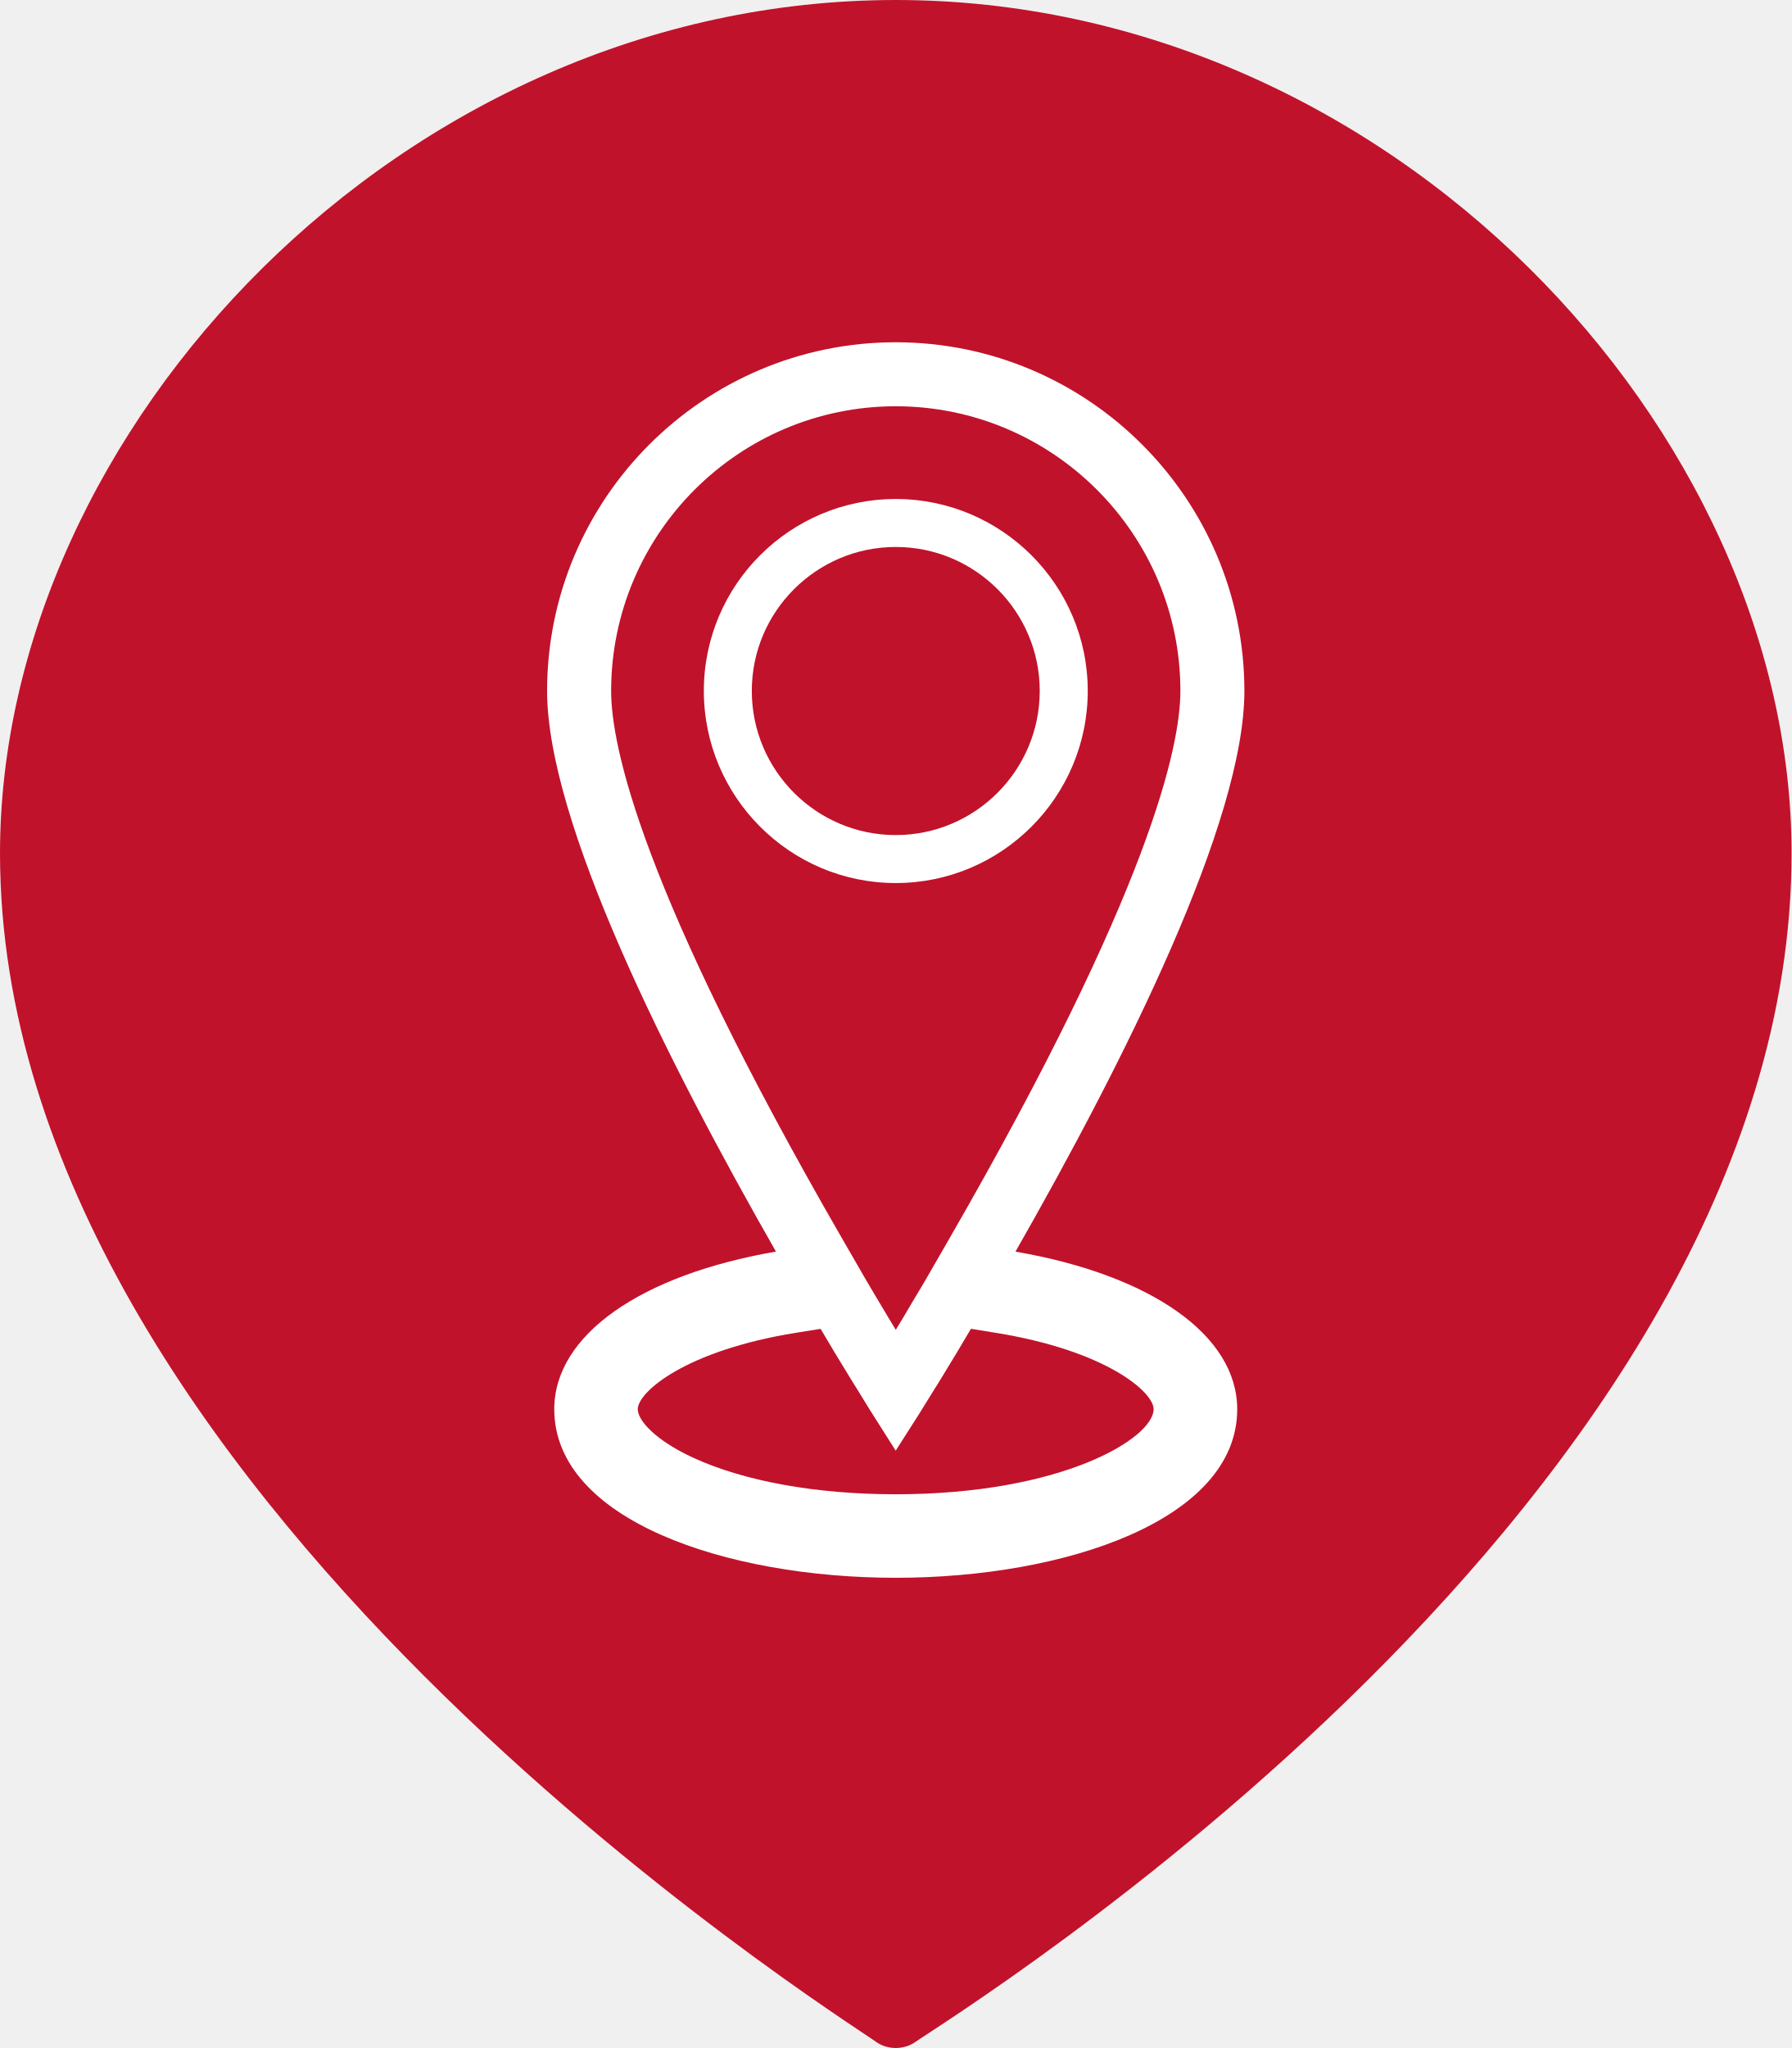
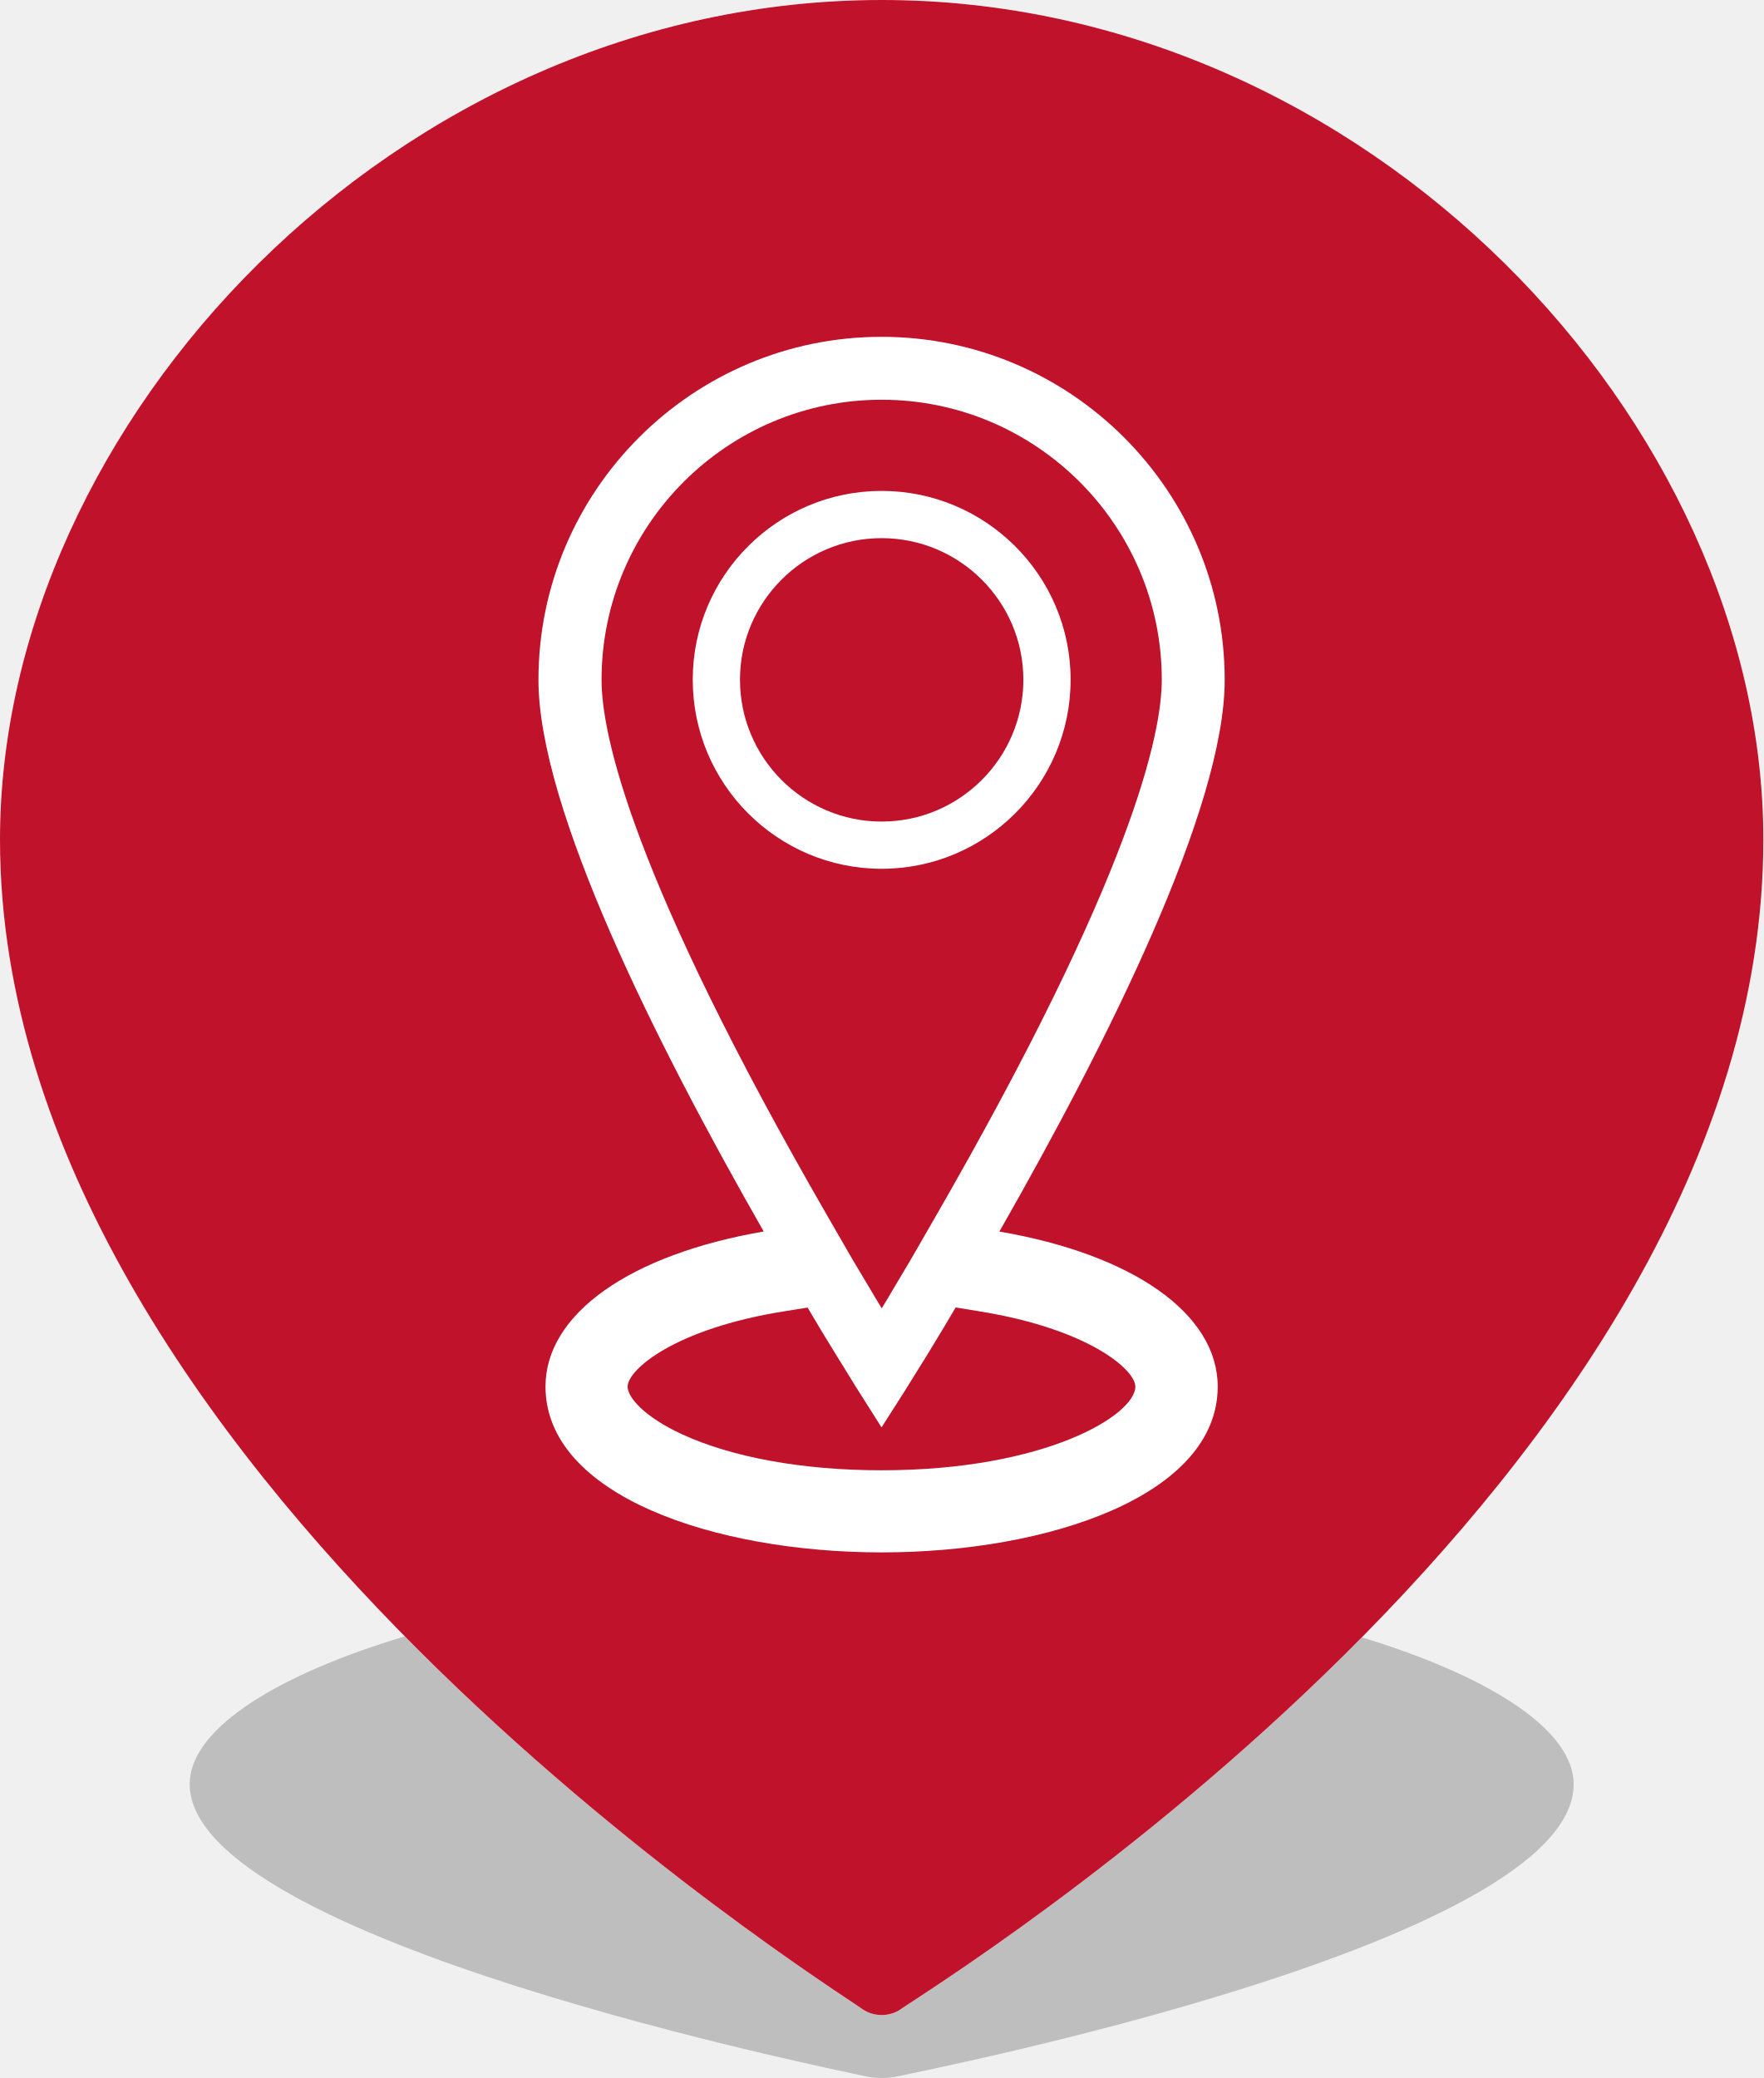
- <svg xmlns="http://www.w3.org/2000/svg" version="1.1" id="Layer_1" x="0px" y="0px" width="35px" height="40px" viewBox="0 0 35 40" enable-background="new 0 0 35 40" xml:space="preserve">
+ <svg xmlns="http://www.w3.org/2000/svg" version="1.1" id="Layer_1" x="0px" y="0px" width="28px" height="33px" viewBox="0 0 28 33" enable-background="new 0 0 28 33" xml:space="preserve">
  <g>
-     <path fill="#FFFFFF" d="M17.5,0C7.85,0,0,8.396,0,16.666C0,29.092,16.415,39.377,17.114,39.88C17.225,39.96,17.363,40,17.5,40   c0.134,0,0.271-0.039,0.381-0.117C18.58,39.389,35,29.313,35,16.666C35,8.396,27.15,0,17.5,0z" />
+     <path opacity="0.25" fill="#282828" d="M14,25c-6.059,0-10.988,1.679-10.988,3.333c0,2.485,10.307,4.542,10.746,4.643   C13.828,32.992,13.914,33,14,33c0.084,0,0.17-0.008,0.239-0.023c0.439-0.099,10.749-2.114,10.749-4.643   C24.988,26.679,20.059,25,14,25z" />
    <g>
-       <path fill="#C1122B" d="M17.499,10.683c-1.55,0-2.812,1.261-2.812,2.811c0,1.553,1.261,2.816,2.812,2.816    c1.551,0,2.813-1.263,2.813-2.816C20.312,11.944,19.051,10.683,17.499,10.683z" />
-       <path fill="#C1122B" d="M17.499,7.935c-3.066,0-5.56,2.494-5.56,5.56c0,1.074,0.585,3.889,4.502,10.677l0.484,0.839l0.167,0.282    l0.112,0.188l0.054,0.09l0.107,0.18l0.135,0.222l0.13-0.215l0.046-0.077l0.11-0.187l0.04-0.067l0.238-0.399l0.494-0.857    c3.917-6.8,4.502-9.608,4.502-10.677C23.06,10.429,20.565,7.935,17.499,7.935z M17.499,17.247c-2.067,0-3.749-1.684-3.749-3.753    c0-2.068,1.682-3.748,3.749-3.748c2.068,0,3.751,1.681,3.751,3.748C21.25,15.563,19.568,17.247,17.499,17.247z" />
-       <path fill="#C1122B" d="M17.5,0C7.85,0,0,8.396,0,16.666C0,29.092,16.415,39.377,17.114,39.88C17.225,39.96,17.363,40,17.5,40    c0.134,0,0.271-0.039,0.381-0.117C18.58,39.389,35,29.313,35,16.666C35,8.396,27.15,0,17.5,0z M24.17,27.526    c-0.003,2.16-3.358,3.29-6.671,3.29c-3.315,0-6.671-1.131-6.671-3.293c0-1.448,1.69-2.623,4.331-3.078    c-2.151-3.762-4.471-8.402-4.471-10.95c0-3.755,3.055-6.81,6.81-6.81s6.81,3.055,6.812,6.809c0,2.546-2.323,7.187-4.472,10.952    C22.48,24.9,24.17,26.076,24.17,27.526z" />
-       <path fill="#C1122B" d="M18.968,25.953c-0.036,0.06-0.074,0.125-0.11,0.185c-0.05,0.086-0.105,0.177-0.151,0.255    c-0.139,0.23-0.258,0.424-0.366,0.603c-0.026,0.038-0.052,0.083-0.076,0.12c-0.101,0.166-0.177,0.289-0.242,0.391    c-0.019,0.031-0.04,0.068-0.056,0.091c-0.065,0.102-0.1,0.157-0.1,0.157l-0.369,0.578l-0.366-0.578c0,0-0.039-0.061-0.106-0.167    c-0.007-0.011-0.017-0.028-0.024-0.037c-0.067-0.108-0.153-0.247-0.265-0.431c-0.031-0.048-0.065-0.107-0.099-0.159    c-0.103-0.17-0.213-0.348-0.342-0.561c-0.052-0.09-0.112-0.188-0.167-0.281c-0.032-0.055-0.066-0.112-0.098-0.165l-0.476,0.076    c-2.161,0.347-3.096,1.157-3.096,1.494c0,0.215,0.336,0.601,1.074,0.943c1,0.463,2.408,0.718,3.965,0.718    c3.26,0,5.039-1.098,5.039-1.662c0-0.337-0.935-1.147-3.095-1.493L18.968,25.953z" />
+       <path fill="#FFFFFF" d="M14,0C6.28,0,0,6.717,0,13.332c0,9.941,13.132,18.169,13.691,18.572C13.78,31.968,13.891,32,14,32    c0.107,0,0.217-0.031,0.305-0.094C14.864,31.511,28,23.45,28,13.332C28,6.717,21.72,0,14,0z" />
+       <g>
+         <path fill="#C1122B" d="M13.999,8.546c-1.24,0-2.249,1.009-2.249,2.248c0,1.242,1.009,2.253,2.249,2.253     c1.241,0,2.251-1.01,2.251-2.253C16.25,9.555,15.24,8.546,13.999,8.546z" />
+         <path fill="#C1122B" d="M14,6.348c-2.453,0-4.448,1.995-4.448,4.448c0,0.859,0.468,3.112,3.602,8.541l0.387,0.671l0.134,0.225     l0.09,0.15l0.043,0.072l0.085,0.144l0.108,0.178l0.104-0.172l0.036-0.061l0.088-0.149l0.032-0.054l0.19-0.319l0.395-0.685     c3.134-5.44,3.602-7.687,3.602-8.542C18.448,8.343,16.452,6.348,14,6.348z M13.999,13.797c-1.654,0-2.999-1.347-2.999-3.003     c0-1.655,1.346-2.998,2.999-2.998c1.655,0,3.001,1.345,3.001,2.998C17,12.451,15.654,13.797,13.999,13.797z" />
+         <path fill="#C1122B" d="M14,0C6.28,0,0,6.717,0,13.333c0,9.941,13.132,18.169,13.691,18.571C13.78,31.968,13.891,32,14,32     c0.107,0,0.217-0.031,0.305-0.094C14.864,31.511,28,23.45,28,13.333C28,6.717,21.72,0,14,0z M19.336,22.021     c-0.002,1.728-2.686,2.632-5.337,2.632c-2.652,0-5.337-0.905-5.337-2.634c0-1.158,1.352-2.099,3.465-2.462     c-1.721-3.01-3.577-6.721-3.577-8.76c0-3.004,2.444-5.448,5.448-5.448s5.448,2.444,5.449,5.447c0,2.036-1.858,5.75-3.578,8.762     C17.984,19.92,19.336,20.86,19.336,22.021z" />
+         <path fill="#C1122B" d="M15.175,20.763c-0.029,0.048-0.059,0.1-0.088,0.148c-0.04,0.068-0.084,0.142-0.121,0.204     c-0.111,0.184-0.206,0.339-0.293,0.483c-0.021,0.03-0.042,0.066-0.061,0.096c-0.081,0.133-0.142,0.231-0.194,0.313     c-0.015,0.025-0.032,0.054-0.045,0.073c-0.052,0.082-0.08,0.125-0.08,0.125l-0.295,0.463l-0.293-0.463     c0,0-0.031-0.048-0.085-0.134c-0.006-0.009-0.013-0.023-0.019-0.029c-0.053-0.086-0.123-0.198-0.212-0.345     c-0.025-0.038-0.052-0.086-0.079-0.127c-0.083-0.136-0.17-0.278-0.274-0.448c-0.042-0.072-0.089-0.15-0.134-0.225     c-0.026-0.044-0.053-0.09-0.078-0.132l-0.381,0.061c-1.729,0.277-2.477,0.925-2.477,1.195c0,0.172,0.269,0.481,0.859,0.754     c0.8,0.37,1.926,0.574,3.172,0.574c2.608,0,4.031-0.878,4.031-1.329c0-0.269-0.748-0.917-2.476-1.195L15.175,20.763z" />
+       </g>
    </g>
  </g>
</svg>
